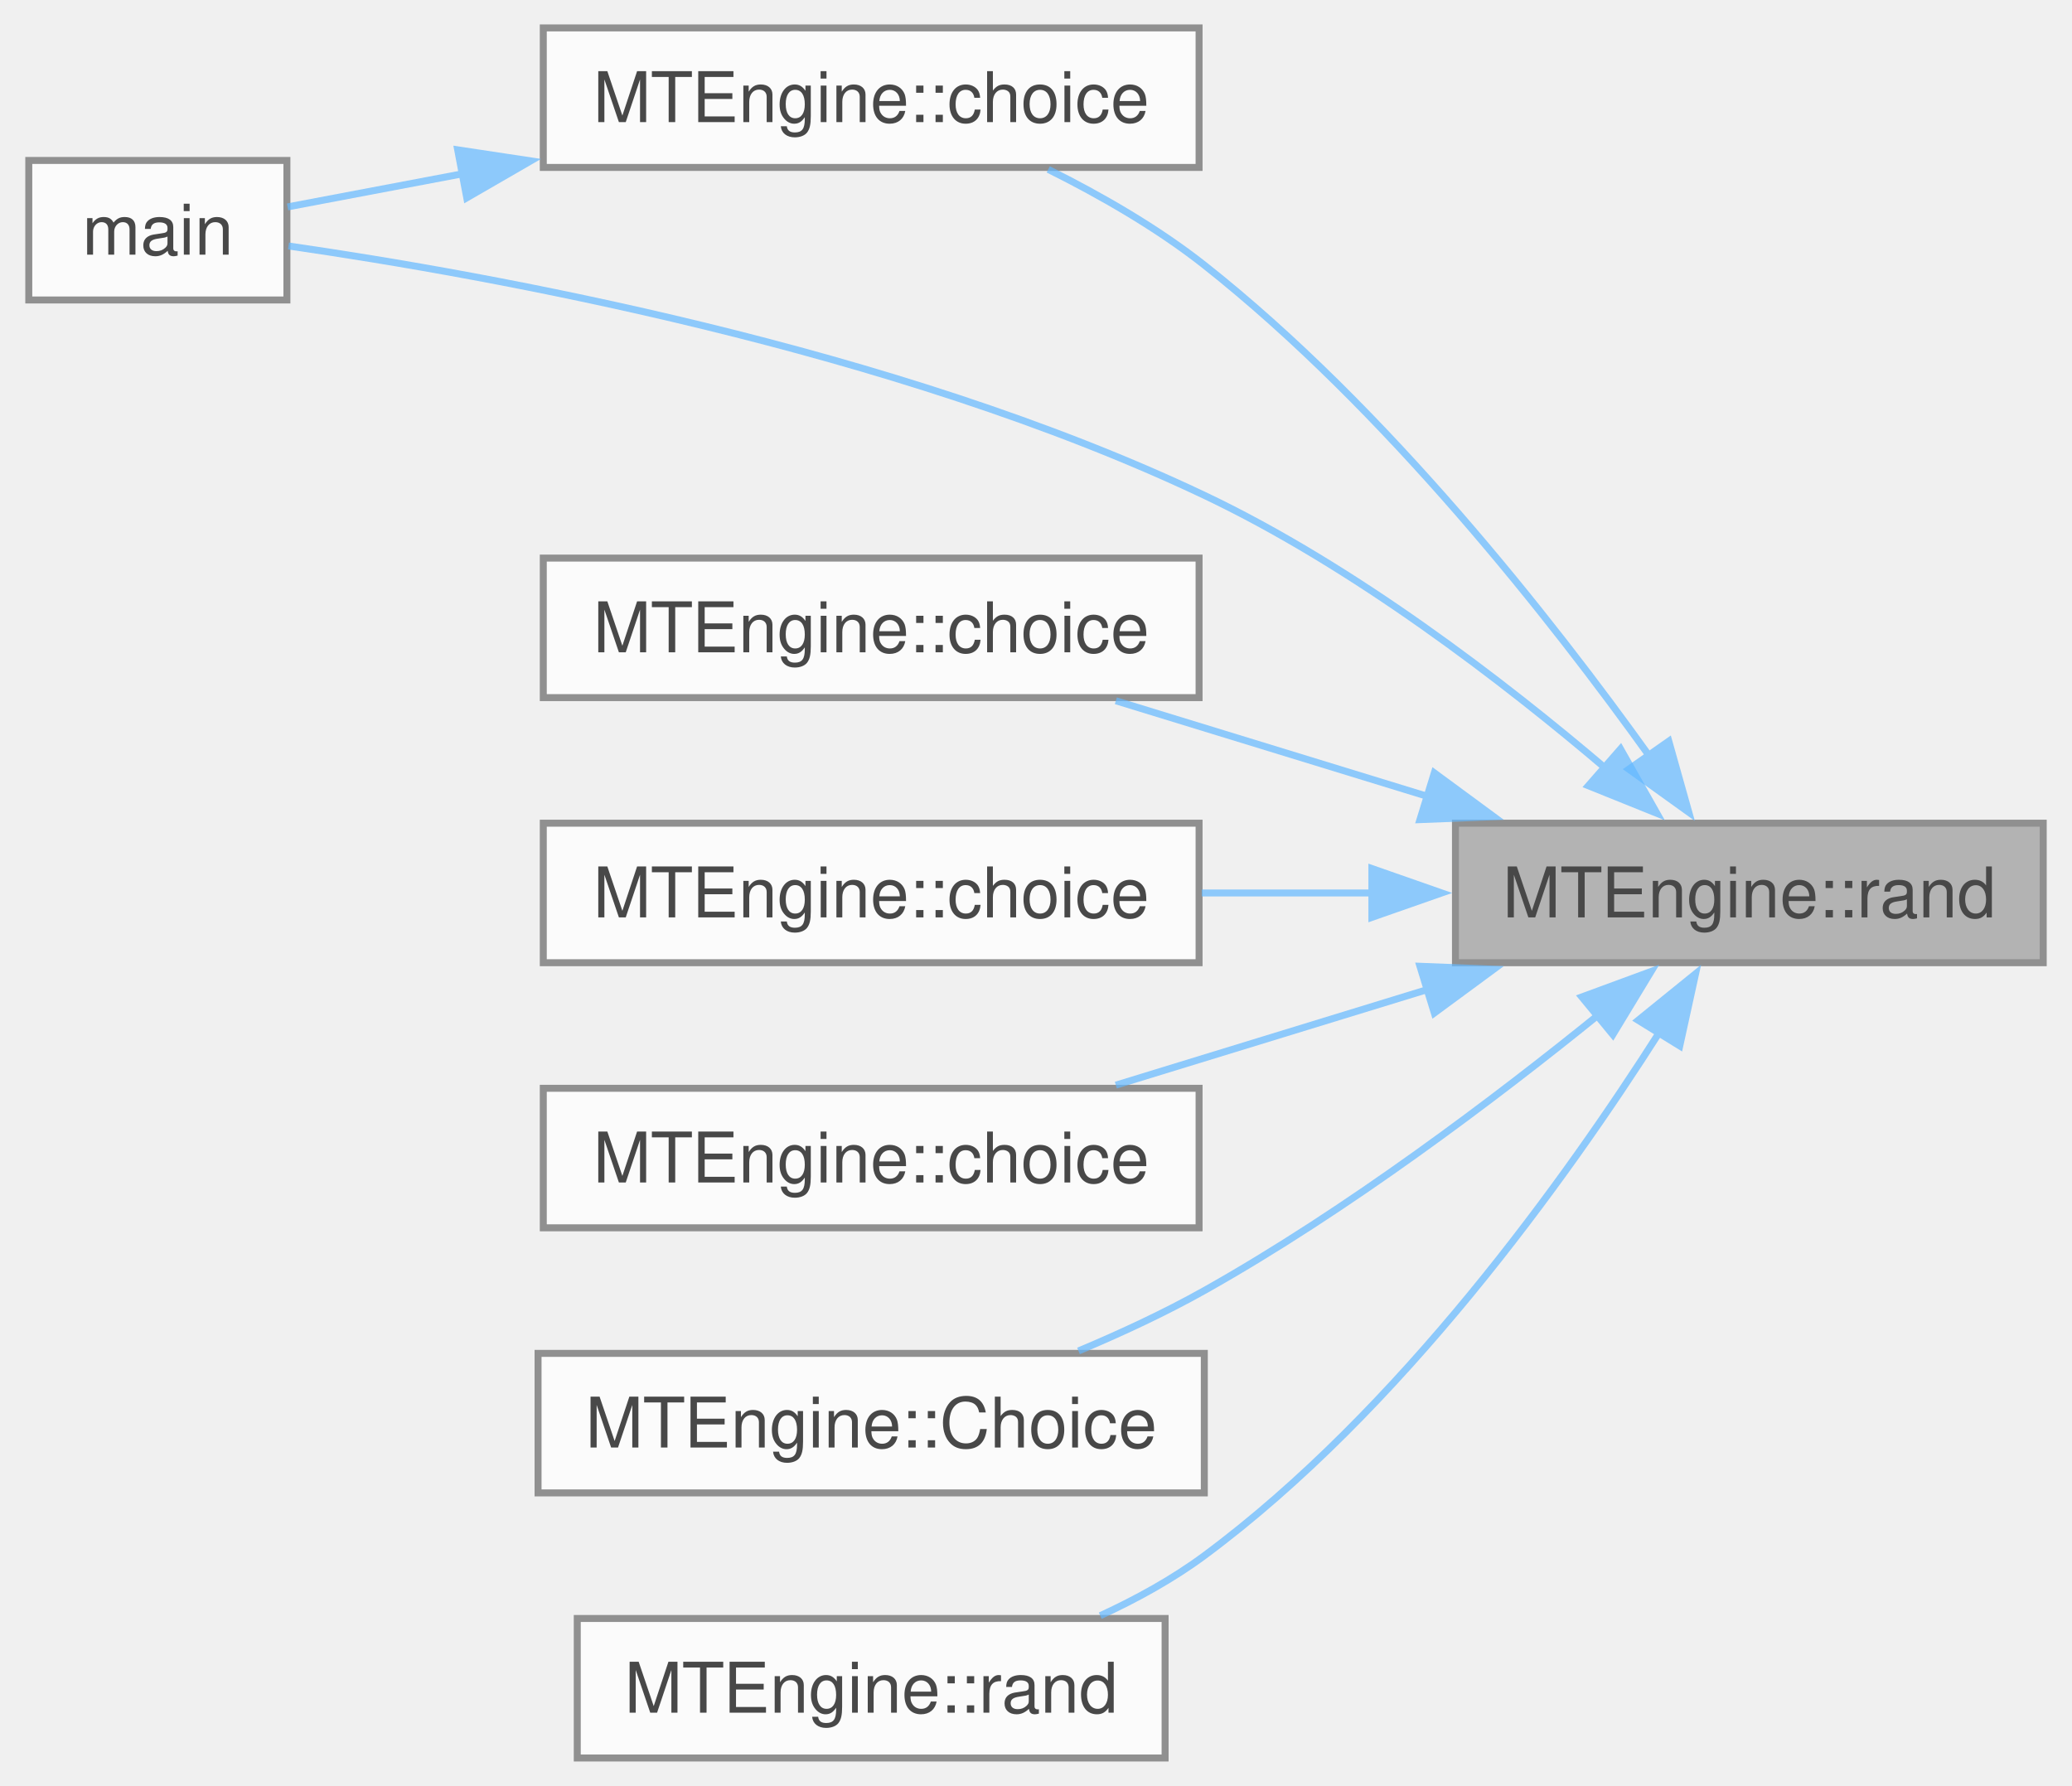
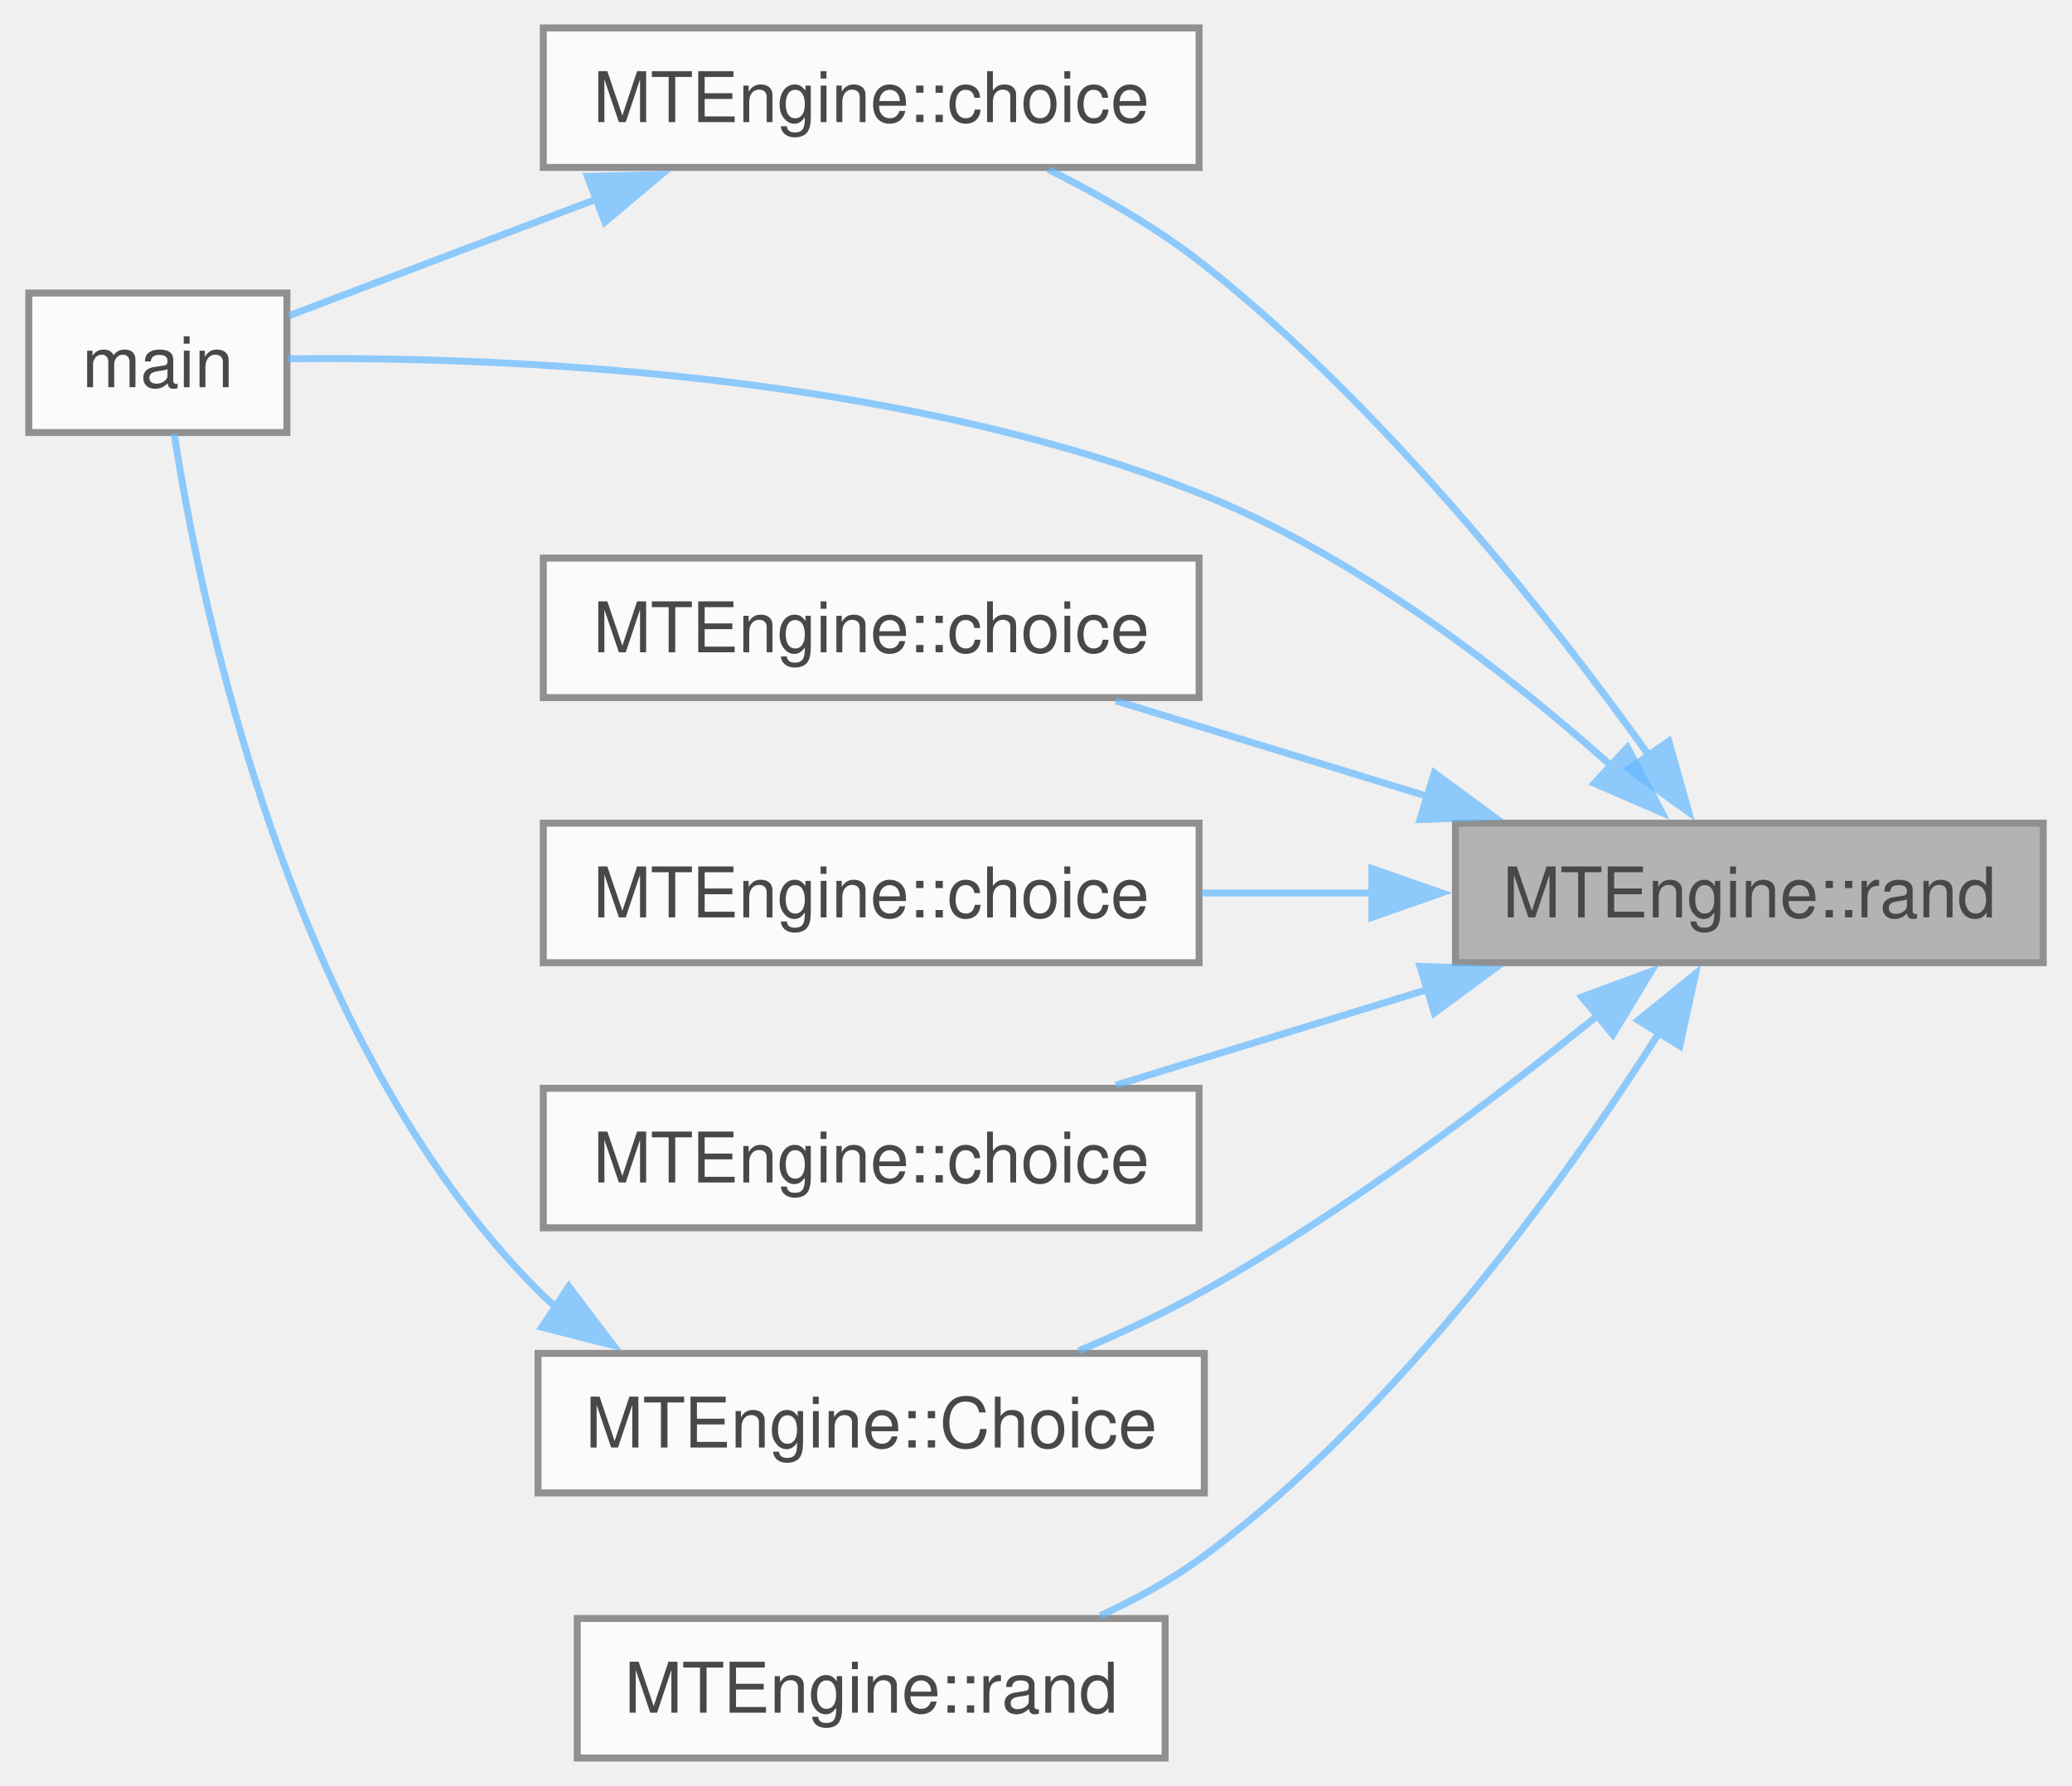
<svg xmlns="http://www.w3.org/2000/svg" xmlns:xlink="http://www.w3.org/1999/xlink" width="297pt" height="256pt" viewBox="0.00 0.00 296.75 256.00">
  <svg id="main" version="1.1" xml:space="preserve">
    <style type="text/css">
.node, .edge {opacity: 0.7;}
.node.selected, .edge.selected {opacity: 1;}
.edge:hover path { stroke: red; }
.edge:hover polygon { stroke: red; fill: red; }
</style>
    <svg id="graph" class="graph">
      <g id="graph0" class="graph" transform="scale(1 1) rotate(0) translate(4 252)">
        <g id="Node000001" class="node">
          <g id="a_Node000001">
            <a xlink:title=" ">
              <polygon fill="#999999" stroke="#666666" points="288.75,-134 204.5,-134 204.5,-114 288.75,-114 288.75,-134" />
              <text text-anchor="middle" x="246.62" y="-120.5" font-family="Helvetica,sans-Serif" font-size="10.00">MTEngine::rand</text>
            </a>
          </g>
        </g>
        <g id="Node000002" class="node">
          <g id="a_Node000002">
            <a xlink:href="class_m_t_engine.html#a90e46a58f11c4f984fa34b9d972b75d1" target="_top" xlink:title=" ">
              <polygon fill="white" stroke="#666666" points="167.75,-248 73.75,-248 73.75,-228 167.75,-228 167.75,-248" />
              <text text-anchor="middle" x="120.75" y="-234.5" font-family="Helvetica,sans-Serif" font-size="10.00">MTEngine::choice</text>
            </a>
          </g>
        </g>
        <g id="edge1_Node000001_Node000002" class="edge">
          <g id="a_edge1_Node000001_Node000002">
            <a xlink:title=" ">
              <path fill="none" stroke="#63b8ff" d="M232.37,-143.52C218.29,-163.19 194.49,-193.48 168.5,-214 161.77,-219.31 153.68,-223.96 146.13,-227.72" />
              <polygon fill="#63b8ff" stroke="#63b8ff" points="235.08,-145.76 237.95,-135.56 229.35,-141.74 235.08,-145.76" />
            </a>
          </g>
        </g>
        <g id="Node000003" class="node">
          <g id="a_Node000003">
            <a xlink:href="example_8cpp.html#ae66f6b31b5ad750f1fe042a706a4e3d4" target="_top" xlink:title=" ">
-               <polygon fill="white" stroke="#666666" points="37,-229 0,-229 0,-209 37,-209 37,-229" />
-               <text text-anchor="middle" x="18.5" y="-215.5" font-family="Helvetica,sans-Serif" font-size="10.00">main</text>
+               <polygon fill="white" stroke="#666666" points="37,-210 0,-210 0,-190 37,-190 37,-210" />
+               <text text-anchor="middle" x="18.5" y="-196.5" font-family="Helvetica,sans-Serif" font-size="10.00">main</text>
            </a>
          </g>
        </g>
-         <g id="edge7_Node000001_Node000003" class="edge">
-           <g id="a_edge7_Node000001_Node000003">
+         <g id="edge8_Node000001_Node000003" class="edge">
+           <g id="a_edge8_Node000001_Node000003">
            <a xlink:title=" ">
-               <path fill="none" stroke="#63b8ff" d="M226.21,-141.7C211.38,-154.33 189.93,-170.83 168.5,-181 123.88,-202.17 65.94,-212.59 37.23,-216.74" />
-               <polygon fill="#63b8ff" stroke="#63b8ff" points="228.16,-144.64 233.38,-135.41 223.55,-139.37 228.16,-144.64" />
+               <path fill="none" stroke="#63b8ff" d="M227.06,-142.03C212.4,-155.13 190.77,-172.06 168.5,-181 123.73,-198.97 65.85,-200.89 37.19,-200.57" />
+               <polygon fill="#63b8ff" stroke="#63b8ff" points="229.15,-144.86 234.12,-135.5 224.4,-139.72 229.15,-144.86" />
            </a>
          </g>
        </g>
        <g id="Node000004" class="node">
          <g id="a_Node000004">
            <a xlink:href="class_m_t_engine.html#abc55dd055a7c79fd6df5e67225f33f0f" target="_top" xlink:title=" ">
              <polygon fill="white" stroke="#666666" points="167.75,-172 73.75,-172 73.75,-152 167.75,-152 167.75,-172" />
              <text text-anchor="middle" x="120.75" y="-158.5" font-family="Helvetica,sans-Serif" font-size="10.00">MTEngine::choice</text>
            </a>
          </g>
        </g>
        <g id="edge3_Node000001_Node000004" class="edge">
          <g id="a_edge3_Node000001_Node000004">
            <a xlink:title=" ">
              <path fill="none" stroke="#63b8ff" d="M200.5,-137.84C185.74,-142.37 169.61,-147.32 155.82,-151.55" />
              <polygon fill="#63b8ff" stroke="#63b8ff" points="201.47,-141.21 210,-134.93 199.41,-134.51 201.47,-141.21" />
            </a>
          </g>
        </g>
        <g id="Node000005" class="node">
          <g id="a_Node000005">
            <a xlink:href="class_m_t_engine.html#a87090b0d9cbeaac3b96c7366923d2a8f" target="_top" xlink:title=" ">
              <polygon fill="white" stroke="#666666" points="167.75,-134 73.75,-134 73.75,-114 167.75,-114 167.75,-134" />
              <text text-anchor="middle" x="120.75" y="-120.5" font-family="Helvetica,sans-Serif" font-size="10.00">MTEngine::choice</text>
            </a>
          </g>
        </g>
        <g id="edge4_Node000001_Node000005" class="edge">
          <g id="a_edge4_Node000001_Node000005">
            <a xlink:title=" ">
              <path fill="none" stroke="#63b8ff" d="M192.69,-124C184.53,-124 176.15,-124 168.14,-124" />
              <polygon fill="#63b8ff" stroke="#63b8ff" points="192.52,-127.5 202.52,-124 192.52,-120.5 192.52,-127.5" />
            </a>
          </g>
        </g>
        <g id="Node000006" class="node">
          <g id="a_Node000006">
            <a xlink:href="class_m_t_engine.html#a825f630a87e815701a4923353c61f882" target="_top" xlink:title=" ">
              <polygon fill="white" stroke="#666666" points="167.75,-96 73.75,-96 73.75,-76 167.75,-76 167.75,-96" />
              <text text-anchor="middle" x="120.75" y="-82.5" font-family="Helvetica,sans-Serif" font-size="10.00">MTEngine::choice</text>
            </a>
          </g>
        </g>
        <g id="edge5_Node000001_Node000006" class="edge">
          <g id="a_edge5_Node000001_Node000006">
            <a xlink:title=" ">
              <path fill="none" stroke="#63b8ff" d="M200.5,-110.16C185.74,-105.63 169.61,-100.68 155.82,-96.45" />
              <polygon fill="#63b8ff" stroke="#63b8ff" points="199.41,-113.49 210,-113.07 201.47,-106.79 199.41,-113.49" />
            </a>
          </g>
        </g>
        <g id="Node000007" class="node">
          <g id="a_Node000007">
            <a xlink:href="class_m_t_engine.html#a343114470d9218e0d3b7a4adef73a542" target="_top" xlink:title=" ">
              <polygon fill="white" stroke="#666666" points="168.5,-58 73,-58 73,-38 168.5,-38 168.5,-58" />
              <text text-anchor="middle" x="120.75" y="-44.5" font-family="Helvetica,sans-Serif" font-size="10.00">MTEngine::Choice</text>
            </a>
          </g>
        </g>
        <g id="edge6_Node000001_Node000007" class="edge">
          <g id="a_edge6_Node000001_Node000007">
            <a xlink:title=" ">
              <path fill="none" stroke="#63b8ff" d="M225.24,-106.72C210.23,-94.56 188.94,-78.47 168.5,-67 162.85,-63.83 156.55,-60.9 150.47,-58.35" />
              <polygon fill="#63b8ff" stroke="#63b8ff" points="222.61,-109.09 232.55,-112.75 227.06,-103.69 222.61,-109.09" />
            </a>
          </g>
        </g>
        <g id="Node000008" class="node">
          <g id="a_Node000008">
            <a xlink:href="class_m_t_engine.html#a045d7d3ea0cd2d237882a08be5dfb059" target="_top" xlink:title=" ">
              <polygon fill="white" stroke="#666666" points="162.88,-20 78.62,-20 78.62,0 162.88,0 162.88,-20" />
              <text text-anchor="middle" x="120.75" y="-6.5" font-family="Helvetica,sans-Serif" font-size="10.00">MTEngine::rand</text>
            </a>
          </g>
        </g>
-         <g id="edge8_Node000001_Node000008" class="edge">
-           <g id="a_edge8_Node000001_Node000008">
+         <g id="edge9_Node000001_Node000008" class="edge">
+           <g id="a_edge9_Node000001_Node000008">
            <a xlink:title=" ">
              <path fill="none" stroke="#63b8ff" d="M233.81,-104.14C220.35,-82.99 196.54,-49.77 168.5,-29 163.99,-25.66 158.82,-22.81 153.59,-20.4" />
              <polygon fill="#63b8ff" stroke="#63b8ff" points="230.69,-105.75 238.92,-112.42 236.65,-102.07 230.69,-105.75" />
            </a>
          </g>
        </g>
        <g id="edge2_Node000002_Node000003" class="edge">
          <g id="a_edge2_Node000002_Node000003">
            <a xlink:title=" ">
-               <path fill="none" stroke="#63b8ff" d="M62.23,-227.1C53.1,-225.37 44.31,-223.7 37.1,-222.34" />
-               <polygon fill="#63b8ff" stroke="#63b8ff" points="61.48,-230.52 71.95,-228.94 62.78,-223.64 61.48,-230.52" />
+               <path fill="none" stroke="#63b8ff" d="M81.39,-223.46C66.22,-217.71 49.51,-211.38 37.28,-206.74" />
+               <polygon fill="#63b8ff" stroke="#63b8ff" points="80.08,-226.71 90.68,-226.98 82.57,-220.16 80.08,-226.71" />
+             </a>
+           </g>
+         </g>
+         <g id="edge7_Node000007_Node000003" class="edge">
+           <g id="a_edge7_Node000007_Node000003">
+             <a xlink:title=" ">
+               <path fill="none" stroke="#63b8ff" d="M75.73,-64.51C74.78,-65.3 73.87,-66.13 73,-67 37.34,-102.79 24.59,-165.45 20.84,-189.86" />
+               <polygon fill="#63b8ff" stroke="#63b8ff" points="77.41,-67.59 83.81,-59.14 73.54,-61.75 77.41,-67.59" />
            </a>
          </g>
        </g>
      </g>
    </svg>
  </svg>
  <style type="text/css">

[data-mouse-over-selected='false'] { opacity: 0.7; }
[data-mouse-over-selected='true']  { opacity: 1.0; }

</style>
</svg>
